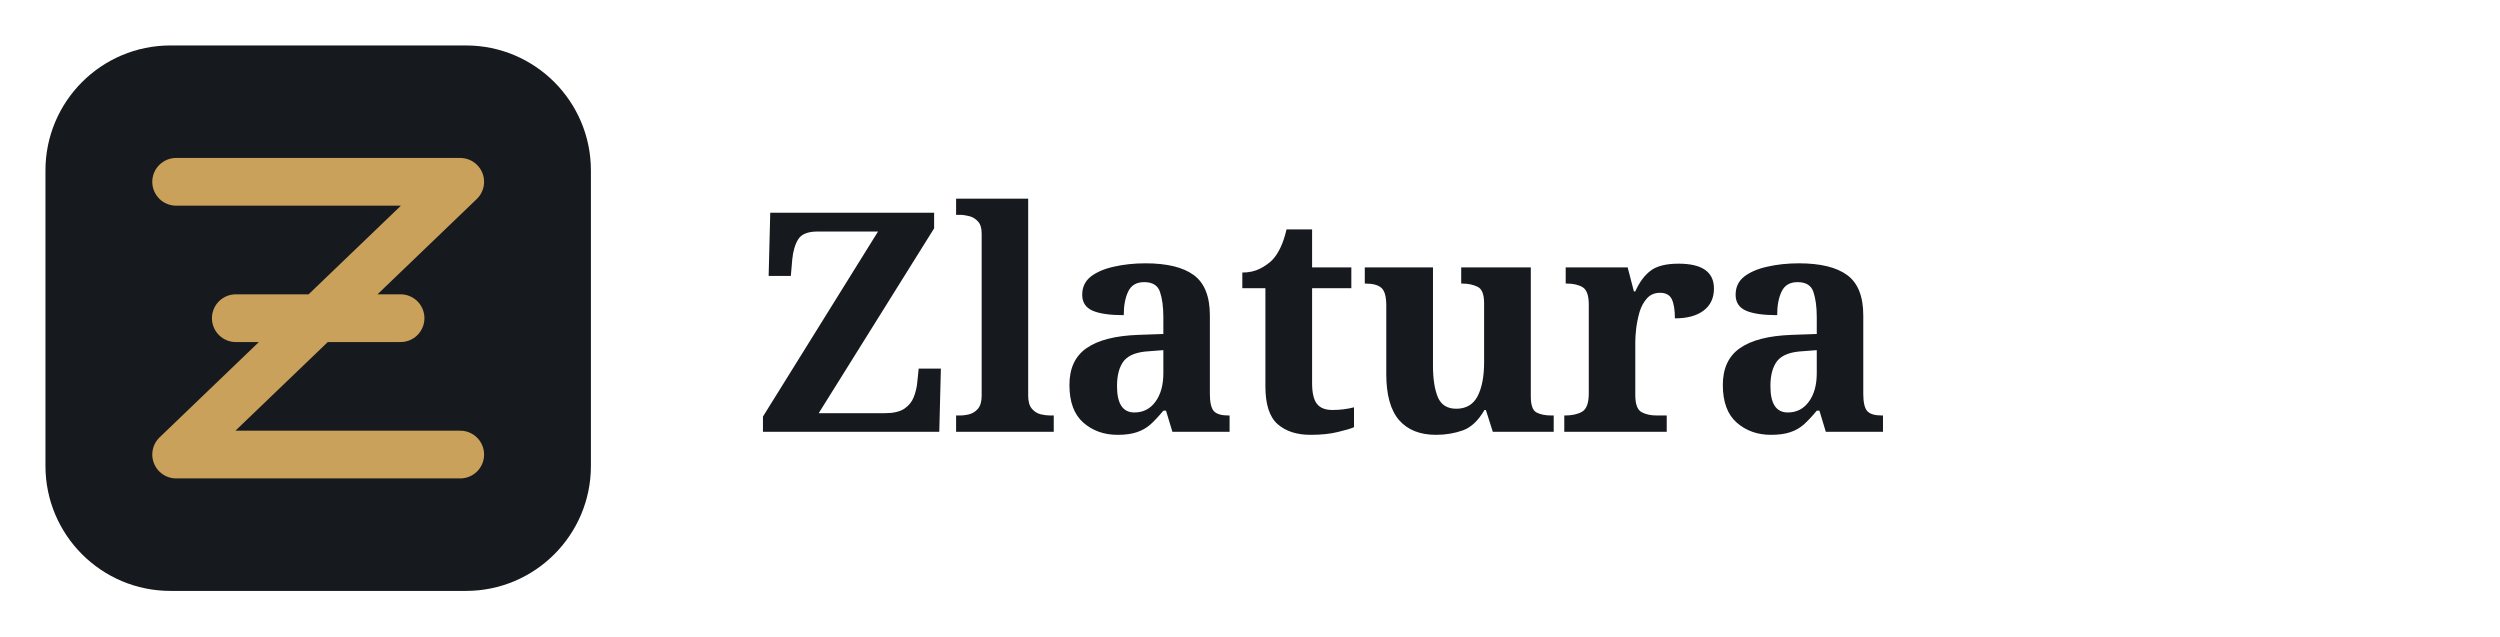
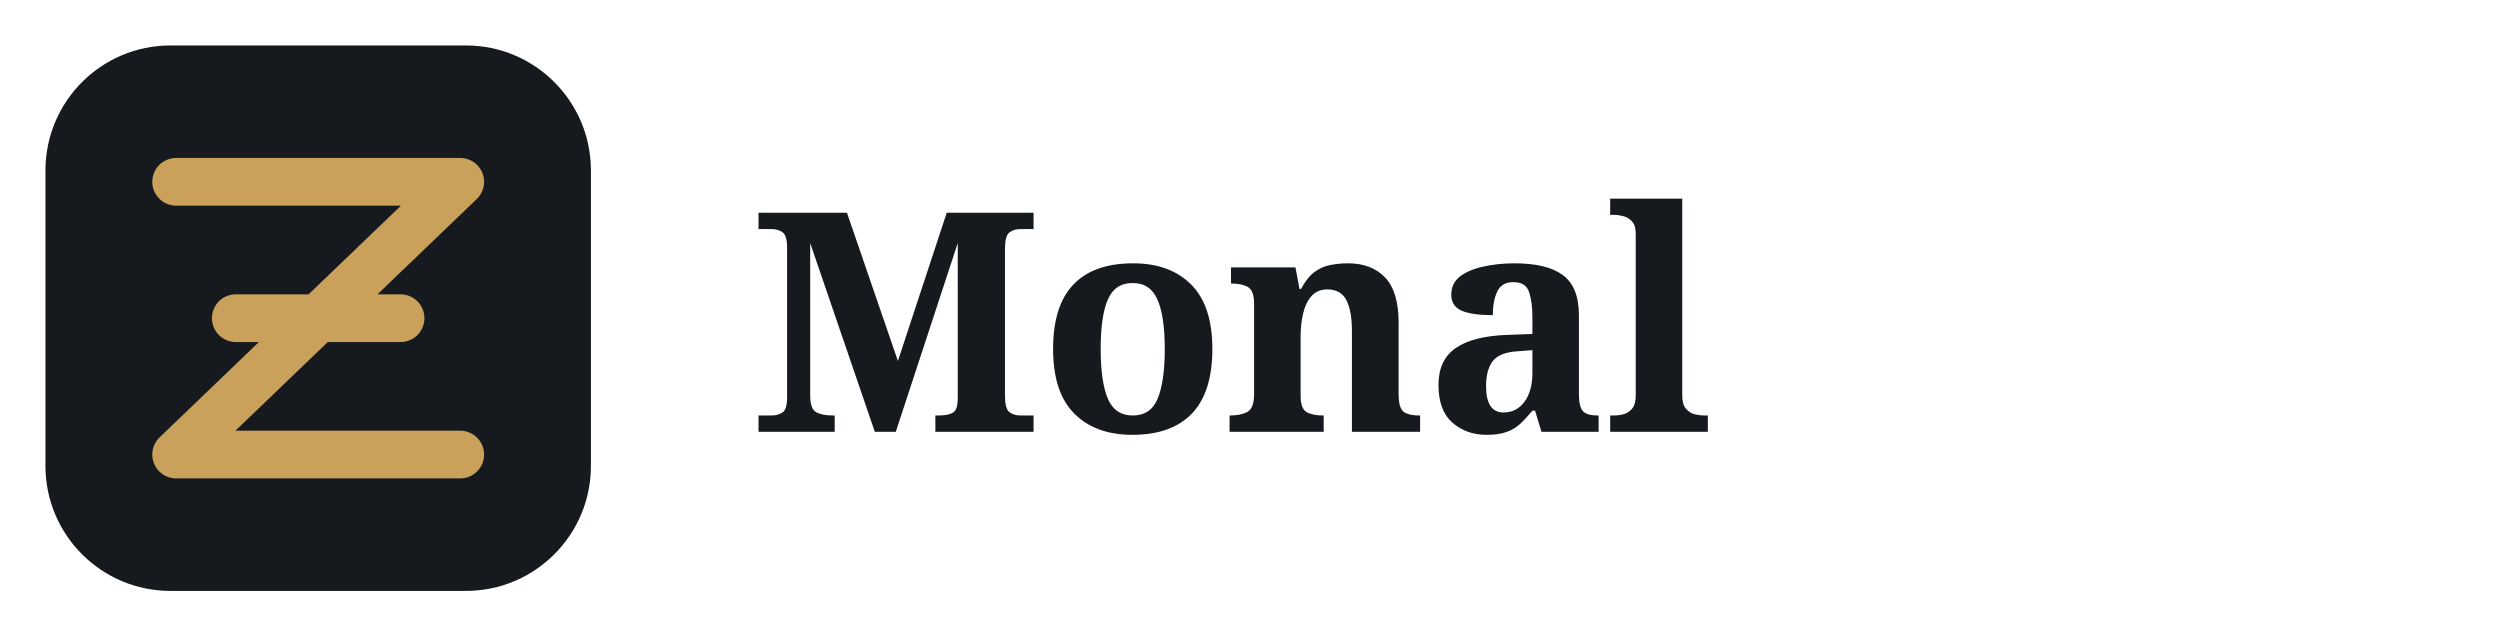
- <svg xmlns="http://www.w3.org/2000/svg" viewBox="0 0 220 56" role="img" aria-label="Zlatura">
+ <svg xmlns="http://www.w3.org/2000/svg" viewBox="0 0 220 56" role="img" aria-label="Monal">
  <rect x="4" y="4" width="48" height="48" rx="11" fill="#16191E" />
  <path d="M15.5 16h25l-25 24h25M20.75 28h14.5" fill="none" stroke="#C9A15A" stroke-width="4.2" stroke-linecap="round" stroke-linejoin="round" />
-   <text x="66" y="38" font-family="'New York', 'Iowan Old Style', Charter, Georgia, serif" font-size="27" font-weight="600" letter-spacing="-0.3" fill="#16191E">Zlatura</text>
+   <text x="66" y="38" font-family="'New York', 'Iowan Old Style', Charter, Georgia, serif" font-size="27" font-weight="600" letter-spacing="-0.3" fill="#16191E">Monal</text>
</svg>
